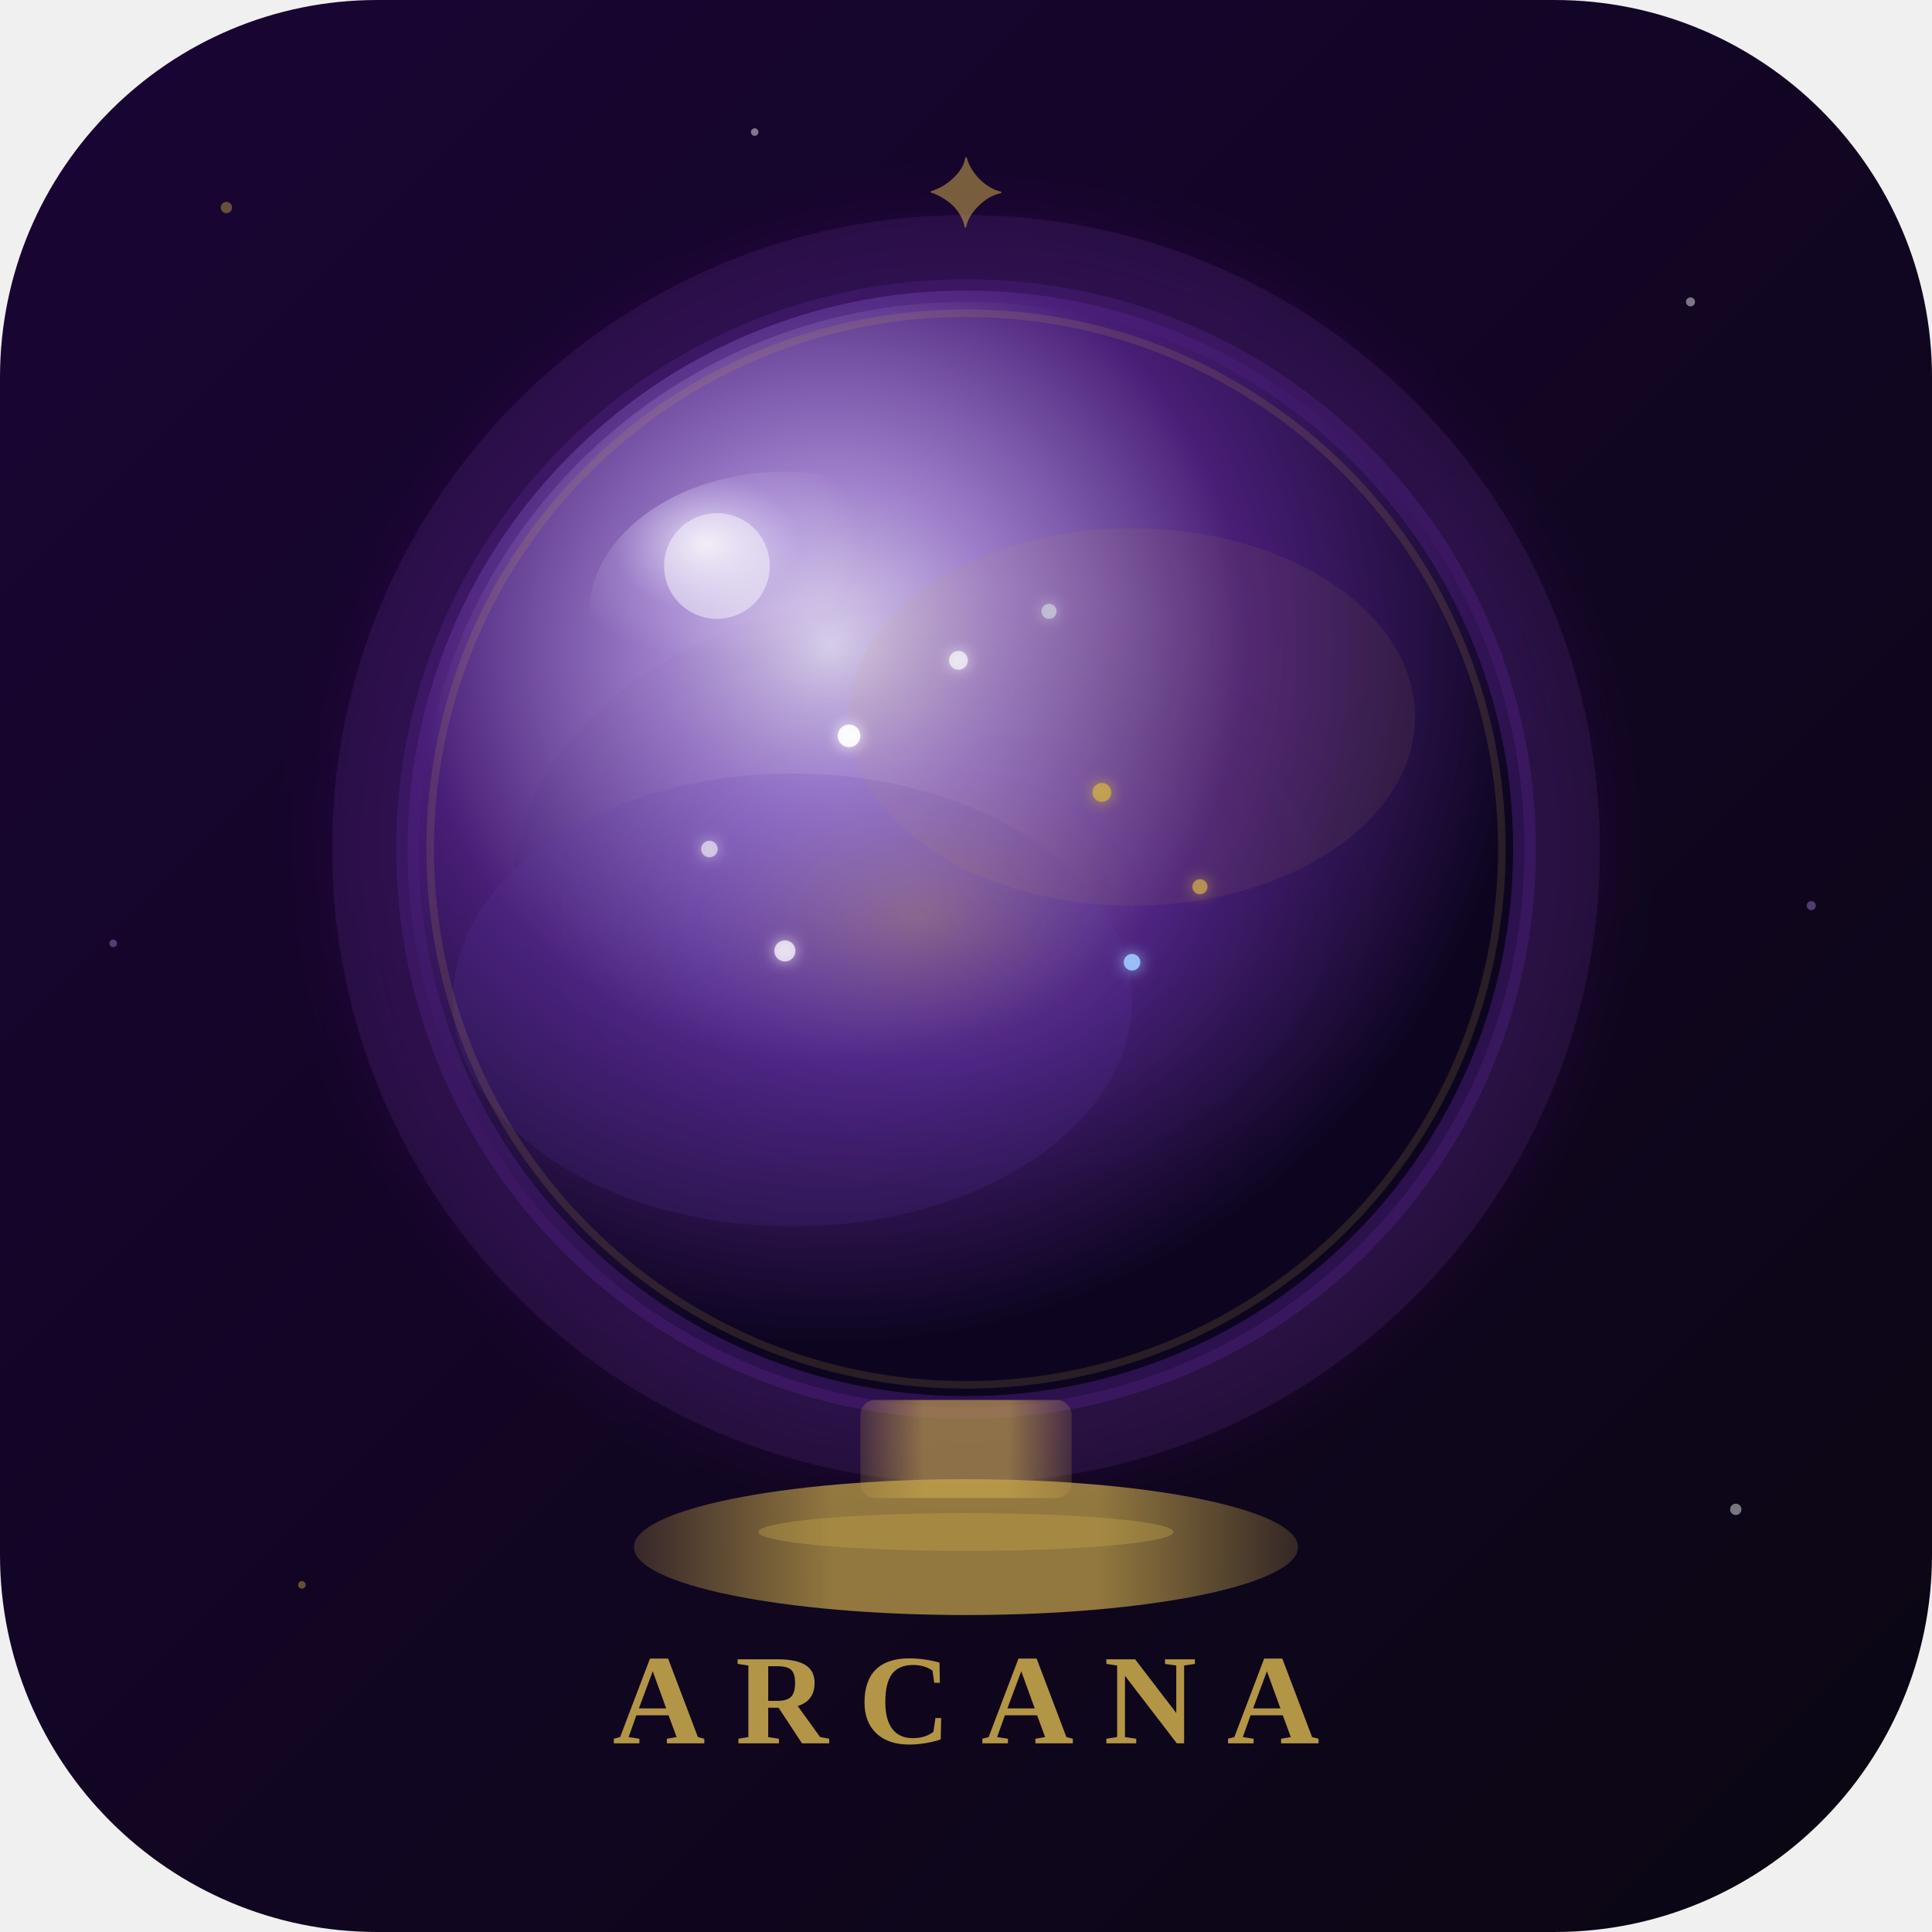
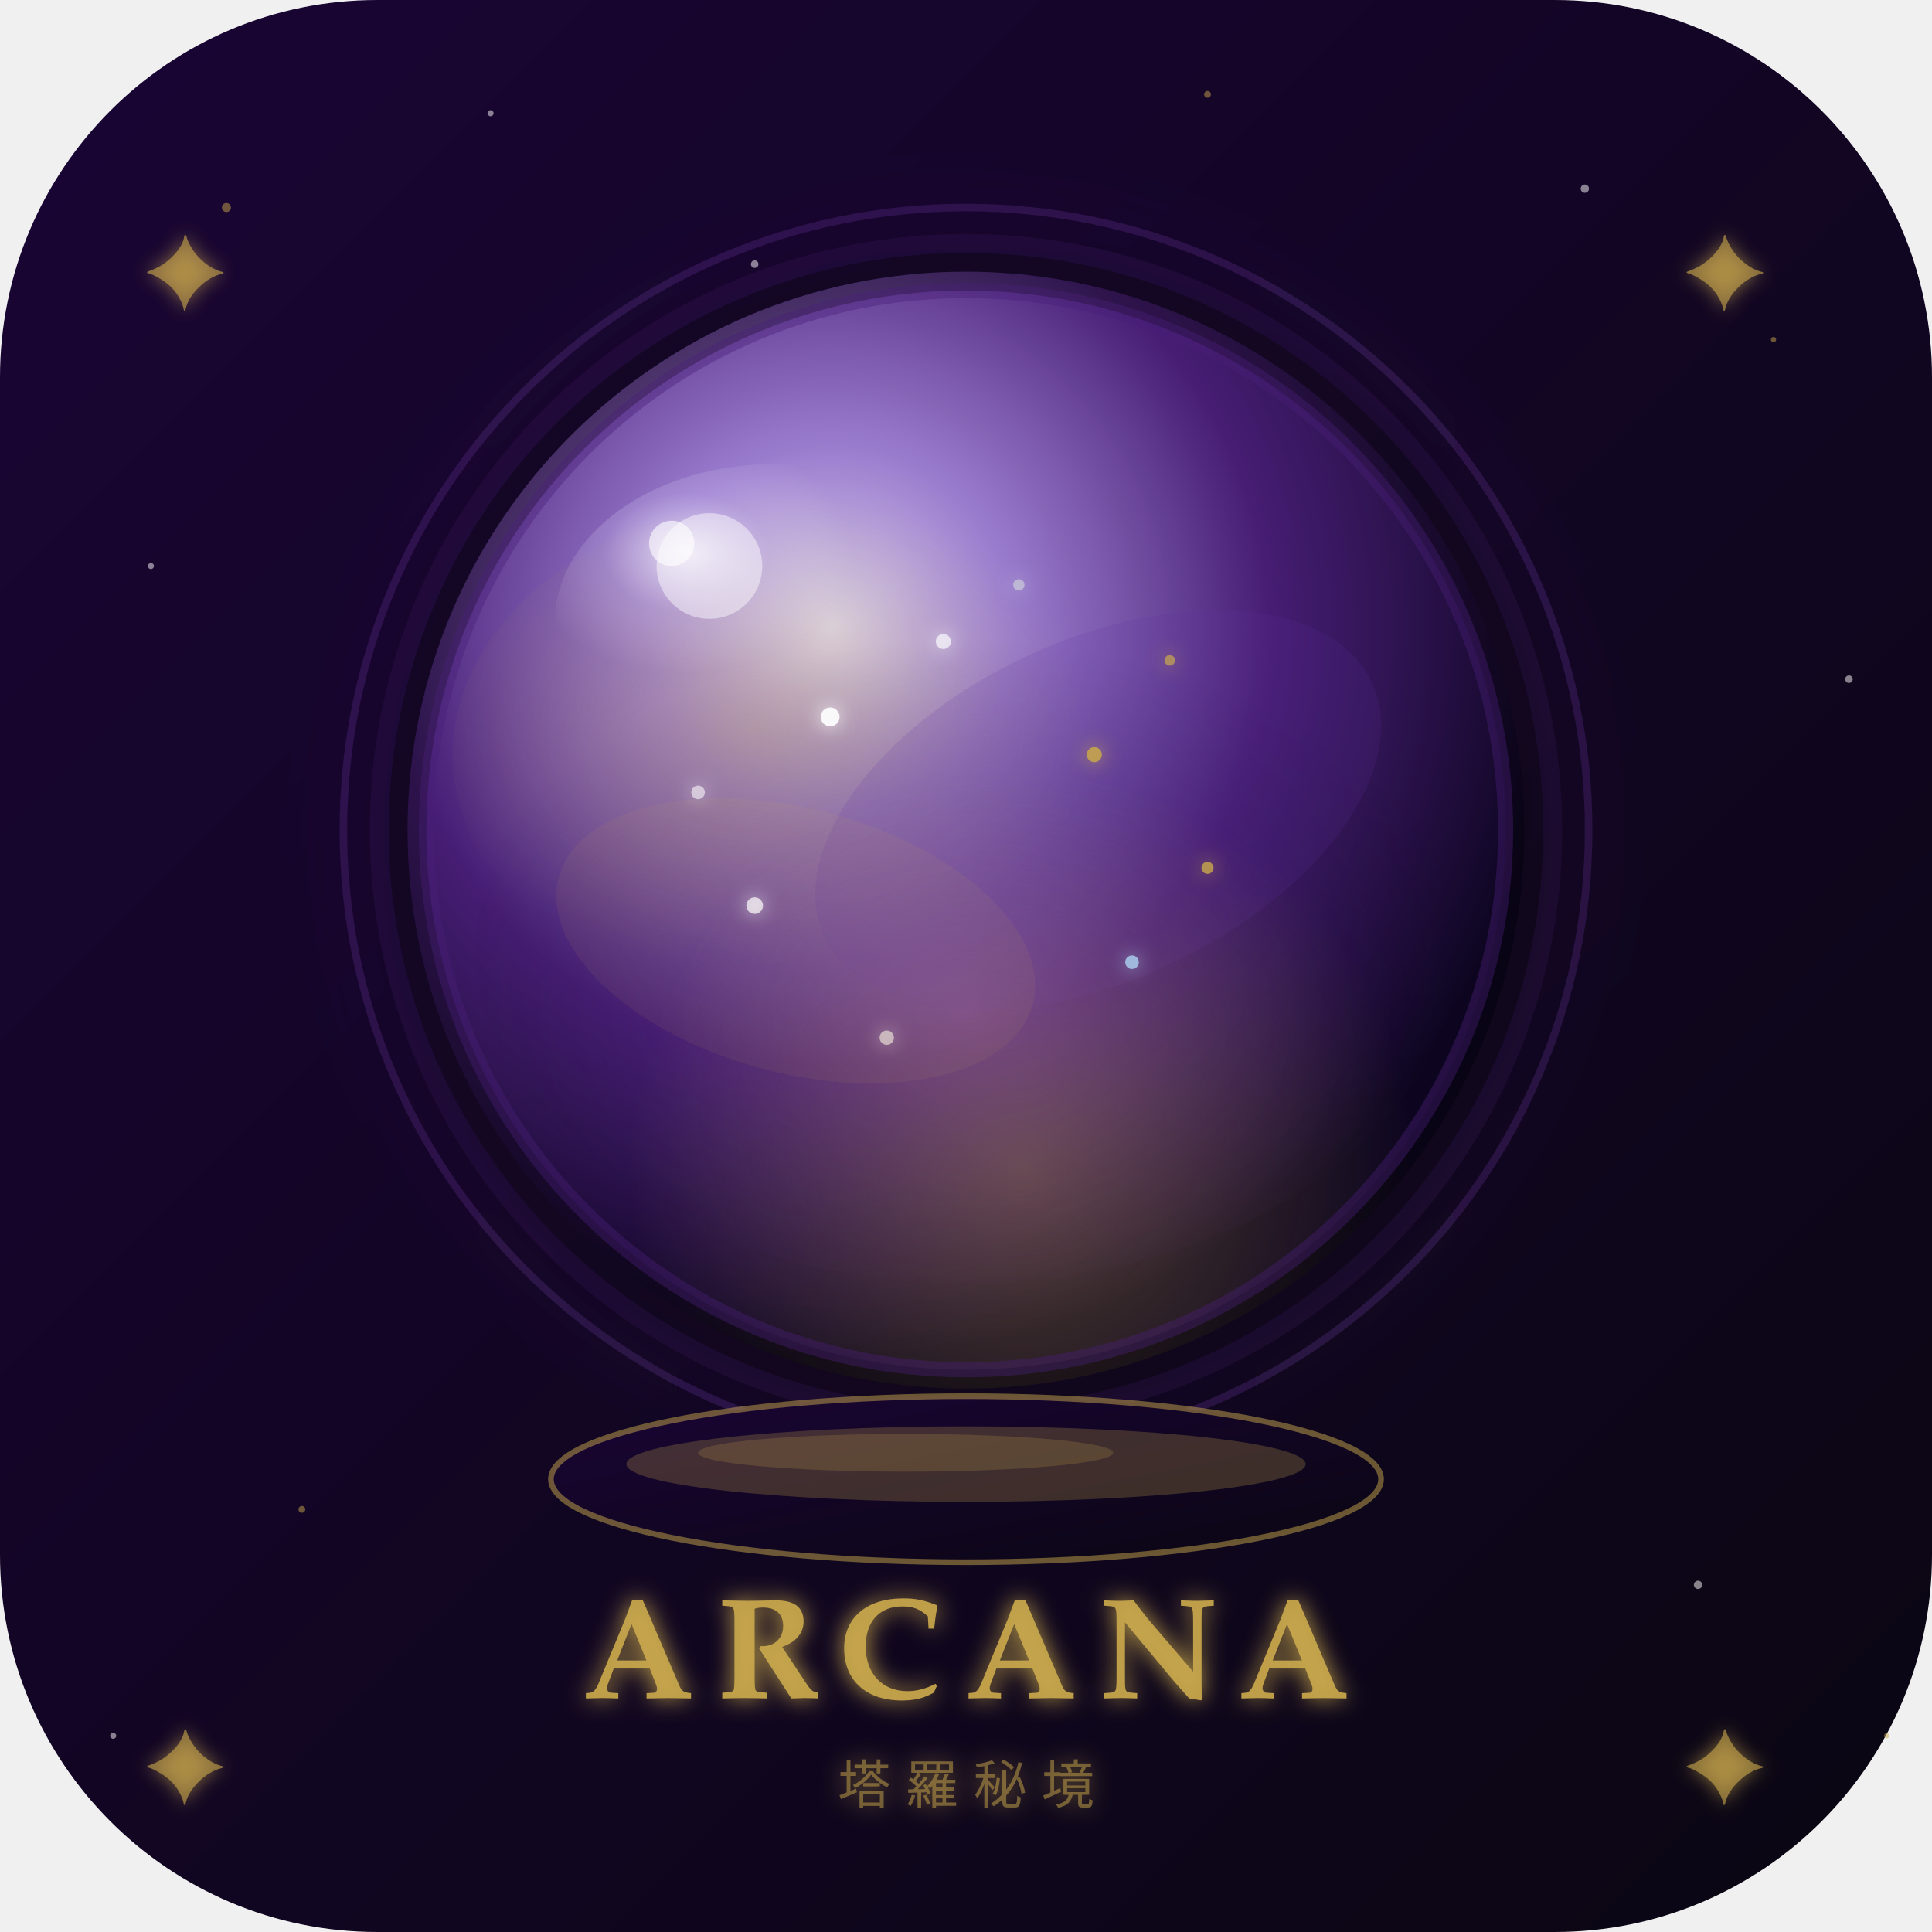
<svg xmlns="http://www.w3.org/2000/svg" viewBox="0 0 512 512">
  <defs>
    <linearGradient id="bgGrad" x1="0%" y1="0%" x2="100%" y2="100%">
      <stop offset="0%" stop-color="#1a0535" />
      <stop offset="100%" stop-color="#0a0612" />
    </linearGradient>
-     <radialGradient id="ballGrad" cx="38%" cy="32%" r="62%">
+     <radialGradient id="ballGrad" cx="38%" cy="32%" r="65%">
      <stop offset="0%" stop-color="#e8e0f8" stop-opacity="0.95" />
-       <stop offset="25%" stop-color="#b090e0" stop-opacity="0.85" />
+       <stop offset="25%" stop-color="#b090e8" stop-opacity="0.85" />
      <stop offset="60%" stop-color="#4a1f7a" stop-opacity="0.9" />
      <stop offset="100%" stop-color="#0d0520" stop-opacity="1" />
    </radialGradient>
-     <radialGradient id="mistGrad" cx="45%" cy="55%" r="55%">
-       <stop offset="0%" stop-color="#c9a84c" stop-opacity="0.4" />
-       <stop offset="45%" stop-color="#7040c0" stop-opacity="0.2" />
-       <stop offset="100%" stop-color="#1a0535" stop-opacity="0" />
+     <radialGradient id="mistGrad" cx="50%" cy="60%" r="55%">
+       <stop offset="0%" stop-color="#8844cc" stop-opacity="0.4" />
+       <stop offset="100%" stop-color="#0d0520" stop-opacity="0" />
    </radialGradient>
-     <radialGradient id="hilightGrad" cx="30%" cy="25%" r="40%">
+     <radialGradient id="goldMist" cx="40%" cy="45%" r="45%">
+       <stop offset="0%" stop-color="#c9a84c" stop-opacity="0.3" />
+       <stop offset="100%" stop-color="#c9a84c" stop-opacity="0" />
+     </radialGradient>
+     <radialGradient id="hilight" cx="30%" cy="28%" r="38%">
      <stop offset="0%" stop-color="#ffffff" stop-opacity="0.75" />
-       <stop offset="60%" stop-color="#e0d8ff" stop-opacity="0.15" />
+       <stop offset="50%" stop-color="#e8e0ff" stop-opacity="0.2" />
      <stop offset="100%" stop-color="#ffffff" stop-opacity="0" />
    </radialGradient>
-     <linearGradient id="baseGrad" x1="0%" y1="0%" x2="100%" y2="0%">
-       <stop offset="0%" stop-color="#c9a84c" stop-opacity="0.2" />
-       <stop offset="30%" stop-color="#c9a84c" stop-opacity="0.7" />
-       <stop offset="70%" stop-color="#c9a84c" stop-opacity="0.7" />
-       <stop offset="100%" stop-color="#c9a84c" stop-opacity="0.2" />
-     </linearGradient>
-     <filter id="glowFilter" x="-20%" y="-20%" width="140%" height="140%">
+     <radialGradient id="bottomGlow" cx="55%" cy="80%" r="35%">
+       <stop offset="0%" stop-color="#c9a84c" stop-opacity="0.35" />
+       <stop offset="100%" stop-color="#c9a84c" stop-opacity="0" />
+     </radialGradient>
+     <filter id="outerGlow" x="-20%" y="-20%" width="140%" height="140%">
      <feGaussianBlur stdDeviation="8" result="blur" />
      <feMerge>
        <feMergeNode in="blur" />
        <feMergeNode in="SourceGraphic" />
      </feMerge>
    </filter>
-     <filter id="starFilter">
-       <feGaussianBlur stdDeviation="2" result="blur" />
+     <filter id="starGlow" x="-100%" y="-100%" width="300%" height="300%">
+       <feGaussianBlur stdDeviation="2.5" result="blur" />
+       <feMerge>
+         <feMergeNode in="blur" />
+         <feMergeNode in="SourceGraphic" />
+       </feMerge>
+     </filter>
+     <filter id="textGlow" x="-20%" y="-50%" width="140%" height="200%">
+       <feGaussianBlur stdDeviation="3" result="blur" />
      <feMerge>
        <feMergeNode in="blur" />
        <feMergeNode in="SourceGraphic" />
      </feMerge>
    </filter>
    <clipPath id="ballClip">
-       <circle cx="256" cy="225" r="148" />
+       <circle cx="256" cy="220" r="148" />
    </clipPath>
  </defs>
  <rect width="512" height="512" rx="100" ry="100" fill="url(#bgGrad)" />
-   <g opacity="0.45">
-     <circle cx="60" cy="55" r="1.5" fill="#c9a84c" />
-     <circle cx="448" cy="80" r="1.2" fill="#fff" />
-     <circle cx="80" cy="420" r="1.0" fill="#c9a84c" />
-     <circle cx="460" cy="400" r="1.5" fill="#fff" />
-     <circle cx="30" cy="250" r="1.0" fill="#a080d0" />
-     <circle cx="480" cy="240" r="1.2" fill="#a080d0" />
-     <circle cx="200" cy="35" r="1.0" fill="#fff" />
+   <g opacity="0.5">
+     <circle cx="60" cy="55" r="1.2" fill="#c9a84c" />
+     <circle cx="130" cy="30" r="0.8" fill="#fff" />
+     <circle cx="200" cy="70" r="1.0" fill="#fff" />
+     <circle cx="320" cy="25" r="0.9" fill="#c9a84c" />
+     <circle cx="420" cy="50" r="1.1" fill="#fff" />
+     <circle cx="470" cy="90" r="0.7" fill="#c9a84c" />
+     <circle cx="40" cy="150" r="0.8" fill="#fff" />
+     <circle cx="490" cy="180" r="1.0" fill="#fff" />
+     <circle cx="80" cy="400" r="0.9" fill="#c9a84c" />
+     <circle cx="450" cy="420" r="1.1" fill="#fff" />
+     <circle cx="30" cy="460" r="0.8" fill="#fff" />
+     <circle cx="500" cy="460" r="0.7" fill="#c9a84c" />
  </g>
-   <circle cx="256" cy="225" r="168" fill="#8840c0" fill-opacity="0.12" filter="url(#glowFilter)" />
-   <circle cx="256" cy="225" r="148" fill="url(#ballGrad)" />
+   <circle cx="256" cy="220" r="165" fill="none" stroke="#8844cc" stroke-width="2" stroke-opacity="0.2" filter="url(#outerGlow)" />
+   <circle cx="256" cy="220" r="158" fill="rgba(138,68,204,0.08)" />
+   <circle cx="256" cy="220" r="148" fill="url(#ballGrad)" />
  <g clip-path="url(#ballClip)">
-     <ellipse cx="256" cy="235" rx="120" ry="80" fill="url(#mistGrad)" opacity="0.8" />
-     <ellipse cx="210" cy="265" rx="90" ry="60" fill="#6040b0" fill-opacity="0.15" />
-     <ellipse cx="300" cy="190" rx="75" ry="50" fill="#c9a84c" fill-opacity="0.08" />
+     <ellipse cx="256" cy="250" rx="130" ry="90" fill="url(#mistGrad)" />
+     <ellipse cx="220" cy="200" rx="100" ry="70" fill="url(#goldMist)" />
+     <ellipse cx="290" cy="230" rx="80" ry="45" fill="#6030a0" fill-opacity="0.15" transform="rotate(-25, 256, 220)" />
+     <ellipse cx="220" cy="260" rx="65" ry="35" fill="#c9a84c" fill-opacity="0.08" transform="rotate(15, 256, 220)" />
+     <g filter="url(#starGlow)">
+       <circle cx="220" cy="190" r="2.5" fill="#fff" opacity="0.9" />
+       <circle cx="290" cy="200" r="2.0" fill="#c9a84c" opacity="0.85" />
+       <circle cx="200" cy="240" r="2.2" fill="#fff" opacity="0.7" />
+       <circle cx="300" cy="255" r="1.8" fill="#a0c8ff" opacity="0.9" />
+       <circle cx="250" cy="170" r="2.0" fill="#fff" opacity="0.65" />
+       <circle cx="320" cy="230" r="1.6" fill="#c9a84c" opacity="0.8" />
+       <circle cx="185" cy="210" r="1.8" fill="#fff" opacity="0.55" />
+       <circle cx="270" cy="155" r="1.5" fill="#c8c8d8" opacity="0.75" />
+       <circle cx="235" cy="275" r="1.9" fill="#fff" opacity="0.6" />
+       <circle cx="310" cy="175" r="1.4" fill="#c9a84c" opacity="0.7" />
+     </g>
  </g>
-   <circle cx="256" cy="225" r="148" fill="none" stroke="rgba(74,31,122,0.5)" stroke-width="6" />
-   <circle cx="256" cy="225" r="142" fill="none" stroke="rgba(201,168,76,0.15)" stroke-width="2" />
-   <g filter="url(#starFilter)" clip-path="url(#ballClip)">
-     <circle cx="225" cy="195" r="3.0" fill="#fff" opacity="0.9" />
-     <circle cx="292" cy="210" r="2.5" fill="#c9a84c" opacity="0.85" />
-     <circle cx="208" cy="252" r="2.8" fill="#fff" opacity="0.7" />
-     <circle cx="300" cy="255" r="2.2" fill="#a0c8ff" opacity="0.9" />
-     <circle cx="254" cy="175" r="2.5" fill="#fff" opacity="0.65" />
-     <circle cx="318" cy="235" r="2.0" fill="#c9a84c" opacity="0.75" />
-     <circle cx="188" cy="225" r="2.2" fill="#fff" opacity="0.55" />
-     <circle cx="278" cy="162" r="2.0" fill="#c8c8d8" opacity="0.8" />
+   <circle cx="256" cy="220" r="148" fill="url(#bottomGlow)" />
+   <ellipse cx="205" cy="165" rx="58" ry="42" fill="url(#hilight)" />
+   <circle cx="188" cy="150" r="14" fill="#fff" opacity="0.45" />
+   <circle cx="178" cy="144" r="6" fill="#fff" opacity="0.6" />
+   <circle cx="256" cy="220" r="148" fill="none" stroke="#000" stroke-width="10" stroke-opacity="0.35" />
+   <circle cx="256" cy="220" r="143" fill="none" stroke="#4a1f7a" stroke-width="4" stroke-opacity="0.4" />
+   <ellipse cx="256" cy="392" rx="110" ry="22" fill="url(#bgGrad)" stroke="#c9a84c" stroke-width="1.5" stroke-opacity="0.5" />
+   <ellipse cx="256" cy="388" rx="90" ry="10" fill="#c9a84c" fill-opacity="0.25" />
+   <ellipse cx="240" cy="385" rx="55" ry="5" fill="#c9a84c" fill-opacity="0.2" />
+   <g fill="#c9a84c" filter="url(#starGlow)">
+     <text x="38" y="82" font-size="28" font-family="serif" opacity="0.6">✦</text>
+     <text x="446" y="82" font-size="28" font-family="serif" opacity="0.6">✦</text>
+     <text x="38" y="478" font-size="28" font-family="serif" opacity="0.6">✦</text>
+     <text x="446" y="478" font-size="28" font-family="serif" opacity="0.6">✦</text>
  </g>
-   <ellipse cx="208" cy="163" rx="52" ry="38" fill="url(#hilightGrad)" />
-   <circle cx="190" cy="150" r="14" fill="#fff" fill-opacity="0.45" />
-   <rect x="228" y="371" width="56" height="26" rx="4" fill="url(#baseGrad)" opacity="0.9" />
-   <ellipse cx="256" cy="410" rx="88" ry="18" fill="url(#baseGrad)" />
-   <ellipse cx="256" cy="406" rx="55" ry="5" fill="rgba(201,168,76,0.35)" />
-   <text x="256" y="462" font-family="Georgia, 'Times New Roman', serif" font-size="34" font-weight="bold" letter-spacing="8" text-anchor="middle" fill="#c9a84c" fill-opacity="0.88">ARCANA</text>
-   <text x="256" y="60" font-family="serif" font-size="26" text-anchor="middle" fill="#c9a84c" fill-opacity="0.55">✦</text>
+   <g filter="url(#textGlow)">
+     <text x="256" y="450" font-family="'Palatino Linotype', Palatino, 'Book Antiqua', Georgia, serif" font-size="38" font-weight="bold" letter-spacing="6" text-anchor="middle" fill="#c9a84c" opacity="0.92">ARCANA</text>
+     <text x="256" y="478" font-family="Georgia, serif" font-size="14" letter-spacing="4" text-anchor="middle" fill="#c9a84c" opacity="0.5">塔羅秘境</text>
+   </g>
</svg>
